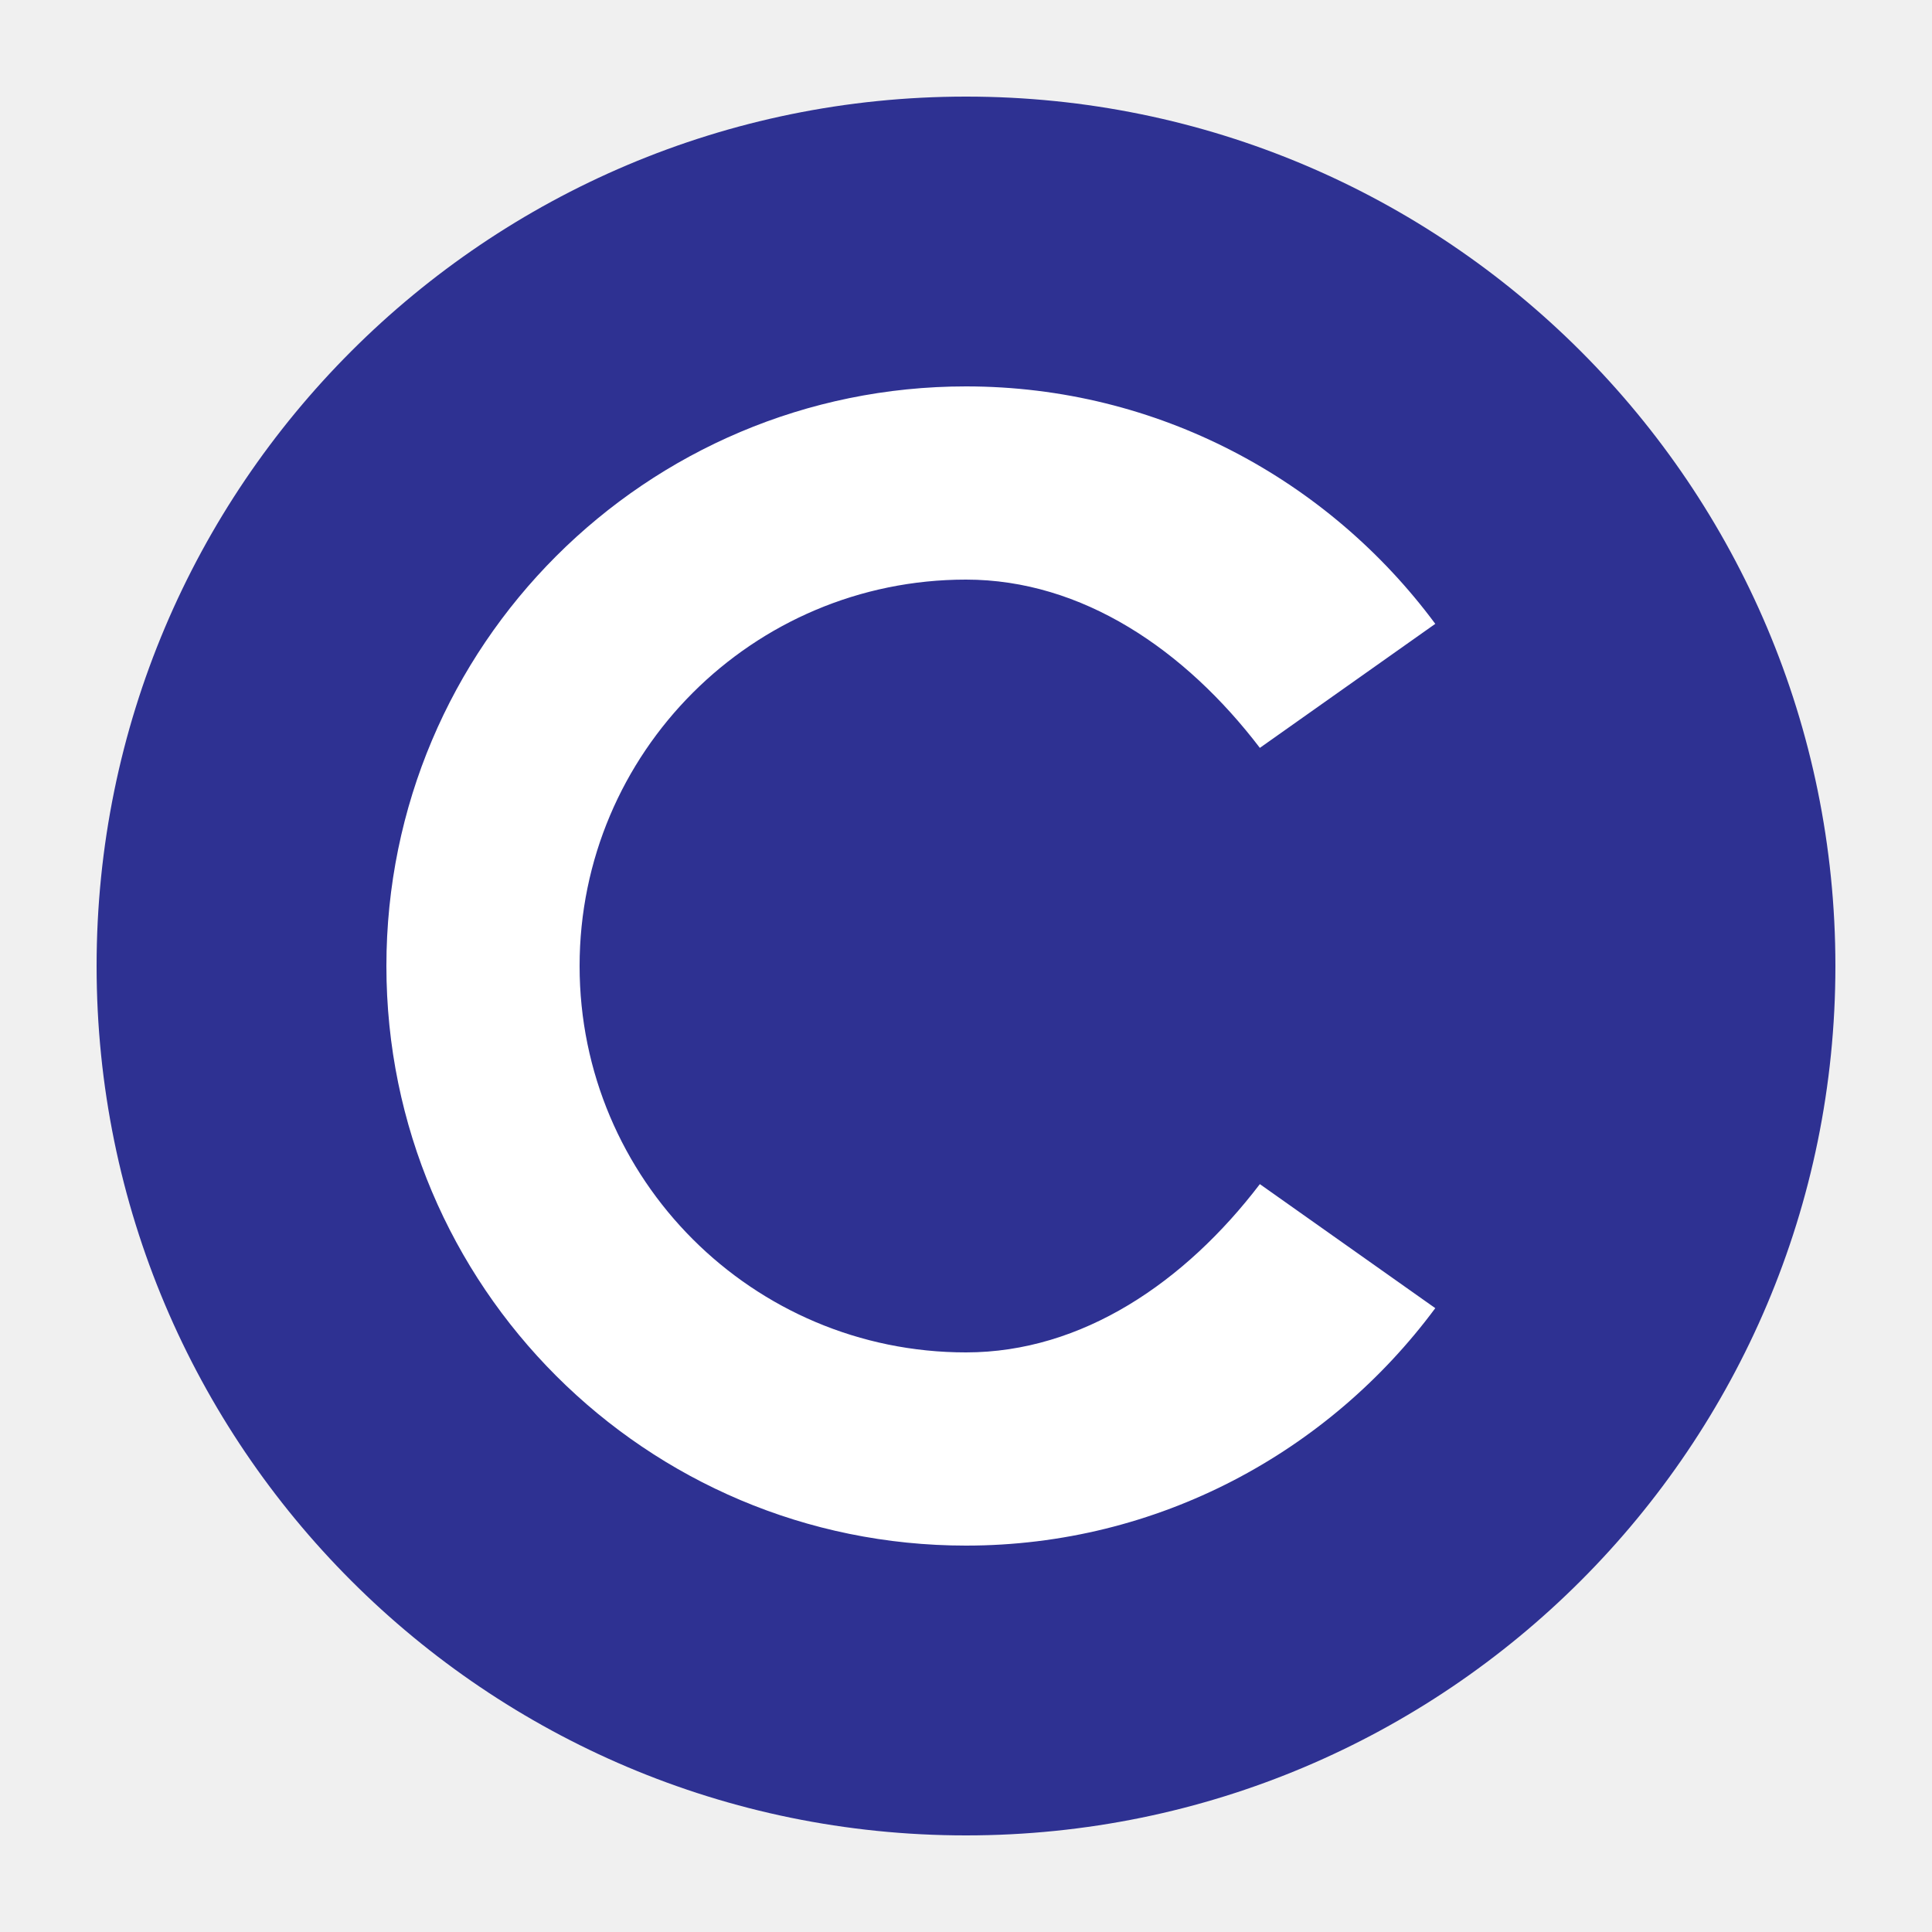
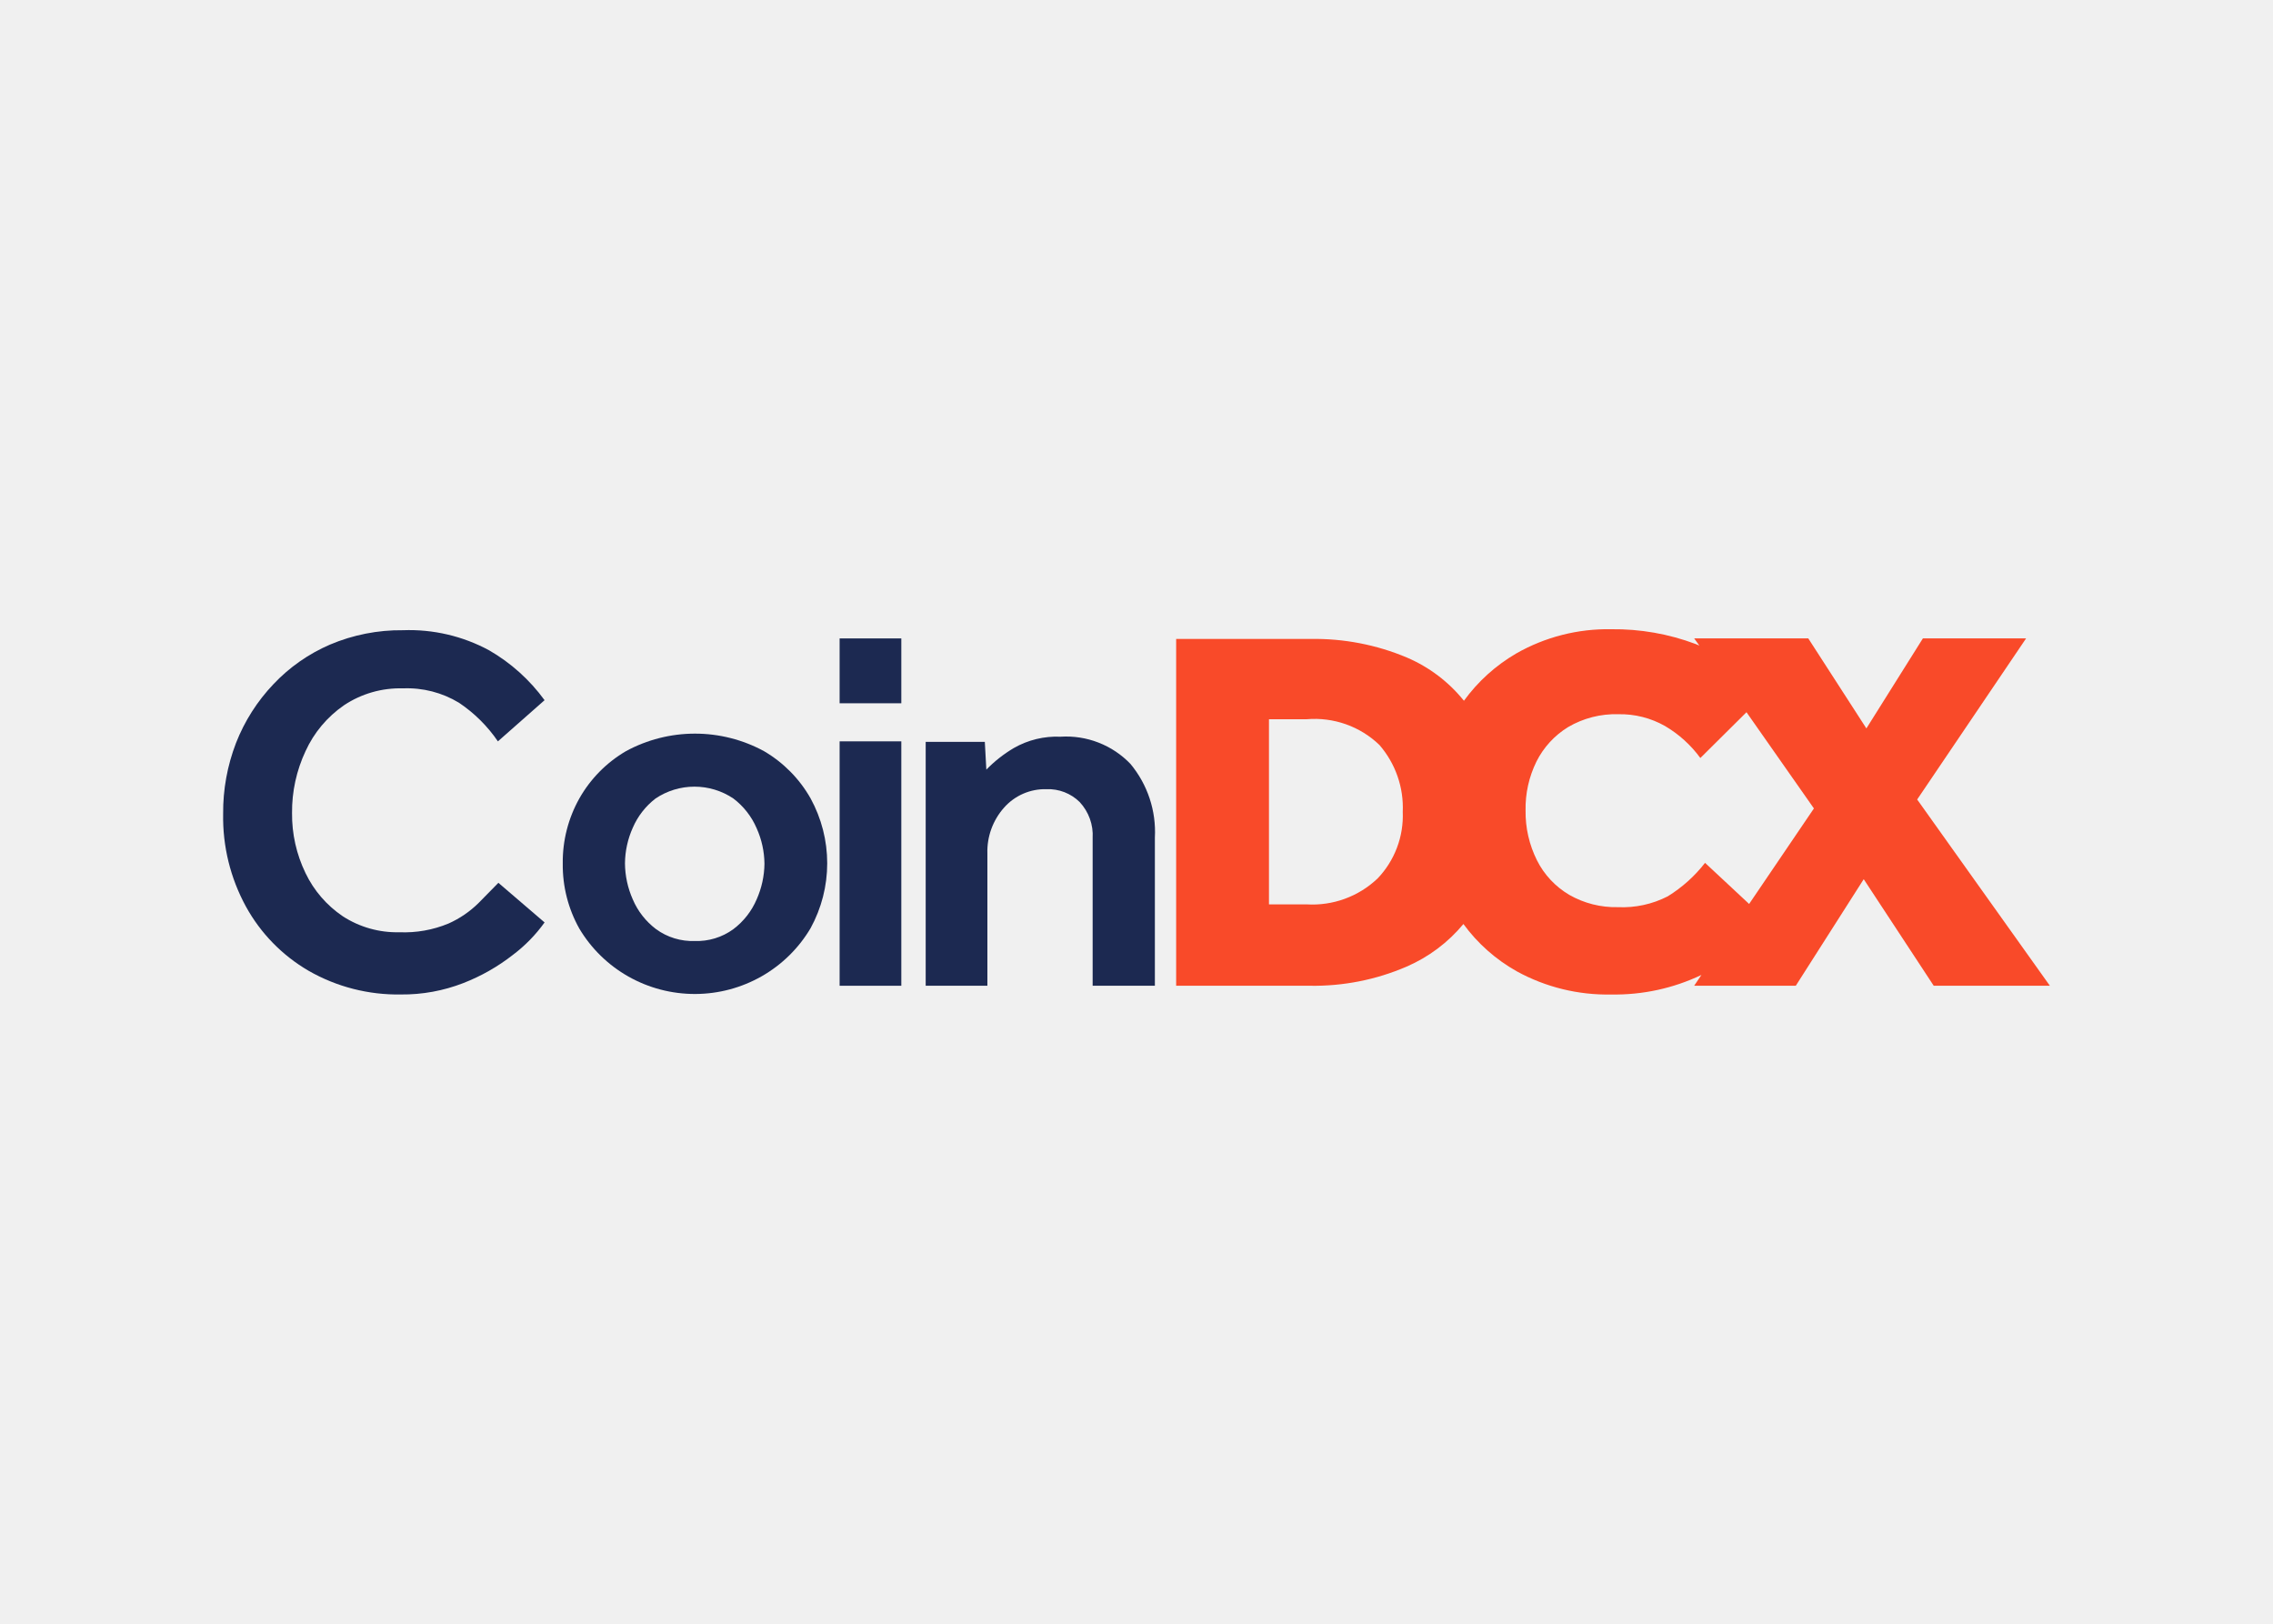
- <svg xmlns="http://www.w3.org/2000/svg" viewBox="0 0 200 200" fill="none">
-   <circle cx="100" cy="100" r="90" fill="#2E3192" />
-   <path d="M100 40C66.86 40 40 66.86 40 100s26.86 60 60 60c19.88 0 37.54-9.68 48.58-24.58l-18.16-12.84C122.68 132.72 112.04 140 100 140c-22.09 0-40-17.91-40-40s17.91-40 40-40c12.04 0 22.68 7.28 30.42 17.42l18.16-12.84C137.54 49.68 119.88 40 100 40z" fill="white" />
+ <svg xmlns="http://www.w3.org/2000/svg" clip-rule="evenodd" fill-rule="evenodd" stroke-linejoin="round" stroke-miterlimit="2" viewBox="0 0 560 400">
+   <g fill-rule="nonzero" transform="matrix(3.75053 0 0 3.75053 54.9682 155)">
+     <g fill="#1c2951">
+       <path d="m18.085 16.66 3.032 2.6c-.58.81-1.281 1.528-2.078 2.129-.992.776-2.094 1.403-3.271 1.859-1.302.505-2.689.758-4.087.744-2.126.037-4.222-.5-6.063-1.555-1.736-1.01-3.161-2.471-4.122-4.225-1.018-1.865-1.533-3.96-1.494-6.081-.014-1.593.274-3.176.848-4.664.559-1.429 1.392-2.738 2.453-3.853 1.045-1.109 2.309-1.994 3.712-2.6 1.517-.644 3.153-.966 4.803-.947 1.97-.073 3.923.383 5.654 1.318 1.433.827 2.674 1.944 3.644 3.278l-3.065 2.704c-.68-.999-1.548-1.86-2.555-2.535-1.104-.67-2.385-.999-3.678-.946-1.38-.04-2.738.349-3.883 1.114-1.098.759-1.969 1.799-2.52 3.008-.596 1.271-.899 2.658-.887 4.059-.015 1.368.288 2.721.886 3.954.548 1.145 1.393 2.123 2.449 2.836 1.102.714 2.397 1.08 3.713 1.048 1.108.047 2.213-.149 3.236-.575.735-.328 1.405-.787 1.975-1.352l1.294-1.318" />
+       <path d="m22.311 15.376c-.016-1.489.36-2.957 1.09-4.259.727-1.287 1.785-2.36 3.066-3.109 1.389-.754 2.947-1.149 4.53-1.149s3.141.395 4.53 1.149c1.281.749 2.339 1.822 3.066 3.109.715 1.307 1.09 2.771 1.09 4.259 0 1.487-.375 2.951-1.09 4.258-.776 1.314-1.883 2.404-3.214 3.163s-2.838 1.16-4.372 1.163c-1.535.004-3.044-.39-4.378-1.143s-2.446-1.838-3.228-3.149c-.73-1.301-1.105-2.769-1.09-4.258zm8.652 5.104c.915.035 1.816-.239 2.554-.777.675-.51 1.203-1.185 1.533-1.96.326-.736.5-1.528.511-2.332-.008-.804-.181-1.597-.511-2.332-.331-.774-.859-1.449-1.533-1.96-.754-.506-1.644-.777-2.554-.777-.911 0-1.801.271-2.555.777-.657.505-1.173 1.168-1.499 1.926-.329.735-.503 1.528-.511 2.332.006.815.18 1.62.511 2.366.329.776.858 1.451 1.533 1.96.739.538 1.639.812 2.555.777" />
+       <path d="m40.498.606h4.053v4.259h-4.053zm0 6.76h4.053v16.054h-4.053z" />
+       <path d="m46.152 23.42v-16.02h3.884l.1 1.825c.535-.551 1.143-1.029 1.805-1.42.93-.532 1.994-.79 3.066-.744.852-.054 1.706.078 2.5.388.795.309 1.511.788 2.099 1.403 1.124 1.356 1.695 3.08 1.601 4.833v9.734h-4.088v-9.7c.026-.431-.036-.862-.182-1.269-.147-.406-.374-.78-.669-1.097-.285-.282-.626-.502-1.001-.648-.375-.145-.777-.212-1.179-.197-.527-.014-1.051.088-1.534.298-.482.211-.912.525-1.259.919-.734.83-1.124 1.905-1.09 3.008v8.686z" />
+     </g>
+     <path d="m111.282 11.185 7.156-10.583h-6.779l-3.713 5.915-3.819-5.915h-7.495l.341.473-.239-.1c-1.772-.667-3.655-.997-5.551-.973-2.184-.04-4.339.509-6.233 1.589-1.353.787-2.525 1.846-3.441 3.109-.995-1.237-2.282-2.212-3.747-2.839-2.002-.843-4.16-1.258-6.335-1.221h-8.822v22.78h8.788c2.177.035 4.337-.391 6.335-1.251 1.455-.627 2.739-1.589 3.747-2.805.931 1.275 2.127 2.335 3.508 3.109 1.895 1.04 4.034 1.565 6.199 1.521 2.05.036 4.079-.403 5.927-1.284l-.477.71h6.676l4.463-7 4.599 7h7.63zm-35.459 5.2c-.614.583-1.343 1.033-2.141 1.324-.797.291-1.647.415-2.495.366h-2.485v-12.162h2.486c.871-.073 1.747.04 2.569.331.823.292 1.573.755 2.2 1.359 1.055 1.218 1.604 2.789 1.533 4.394.033.806-.097 1.611-.384 2.366-.287.754-.724 1.444-1.285 2.028zm24.42 1.662-2.895-2.7c-.678.873-1.509 1.618-2.452 2.2-1.008.517-2.136.762-3.27.71-1.122.027-2.23-.253-3.202-.811-.91-.537-1.645-1.323-2.117-2.264-.509-1.018-.766-2.142-.749-3.278-.022-1.111.223-2.212.715-3.211.466-.932 1.186-1.716 2.078-2.264.999-.586 2.144-.879 3.304-.845 1.074-.021 2.134.247 3.066.777.909.535 1.698 1.25 2.318 2.1l3.031-3.008 4.429 6.32z" fill="#f94a29" />
+   </g>
</svg>
